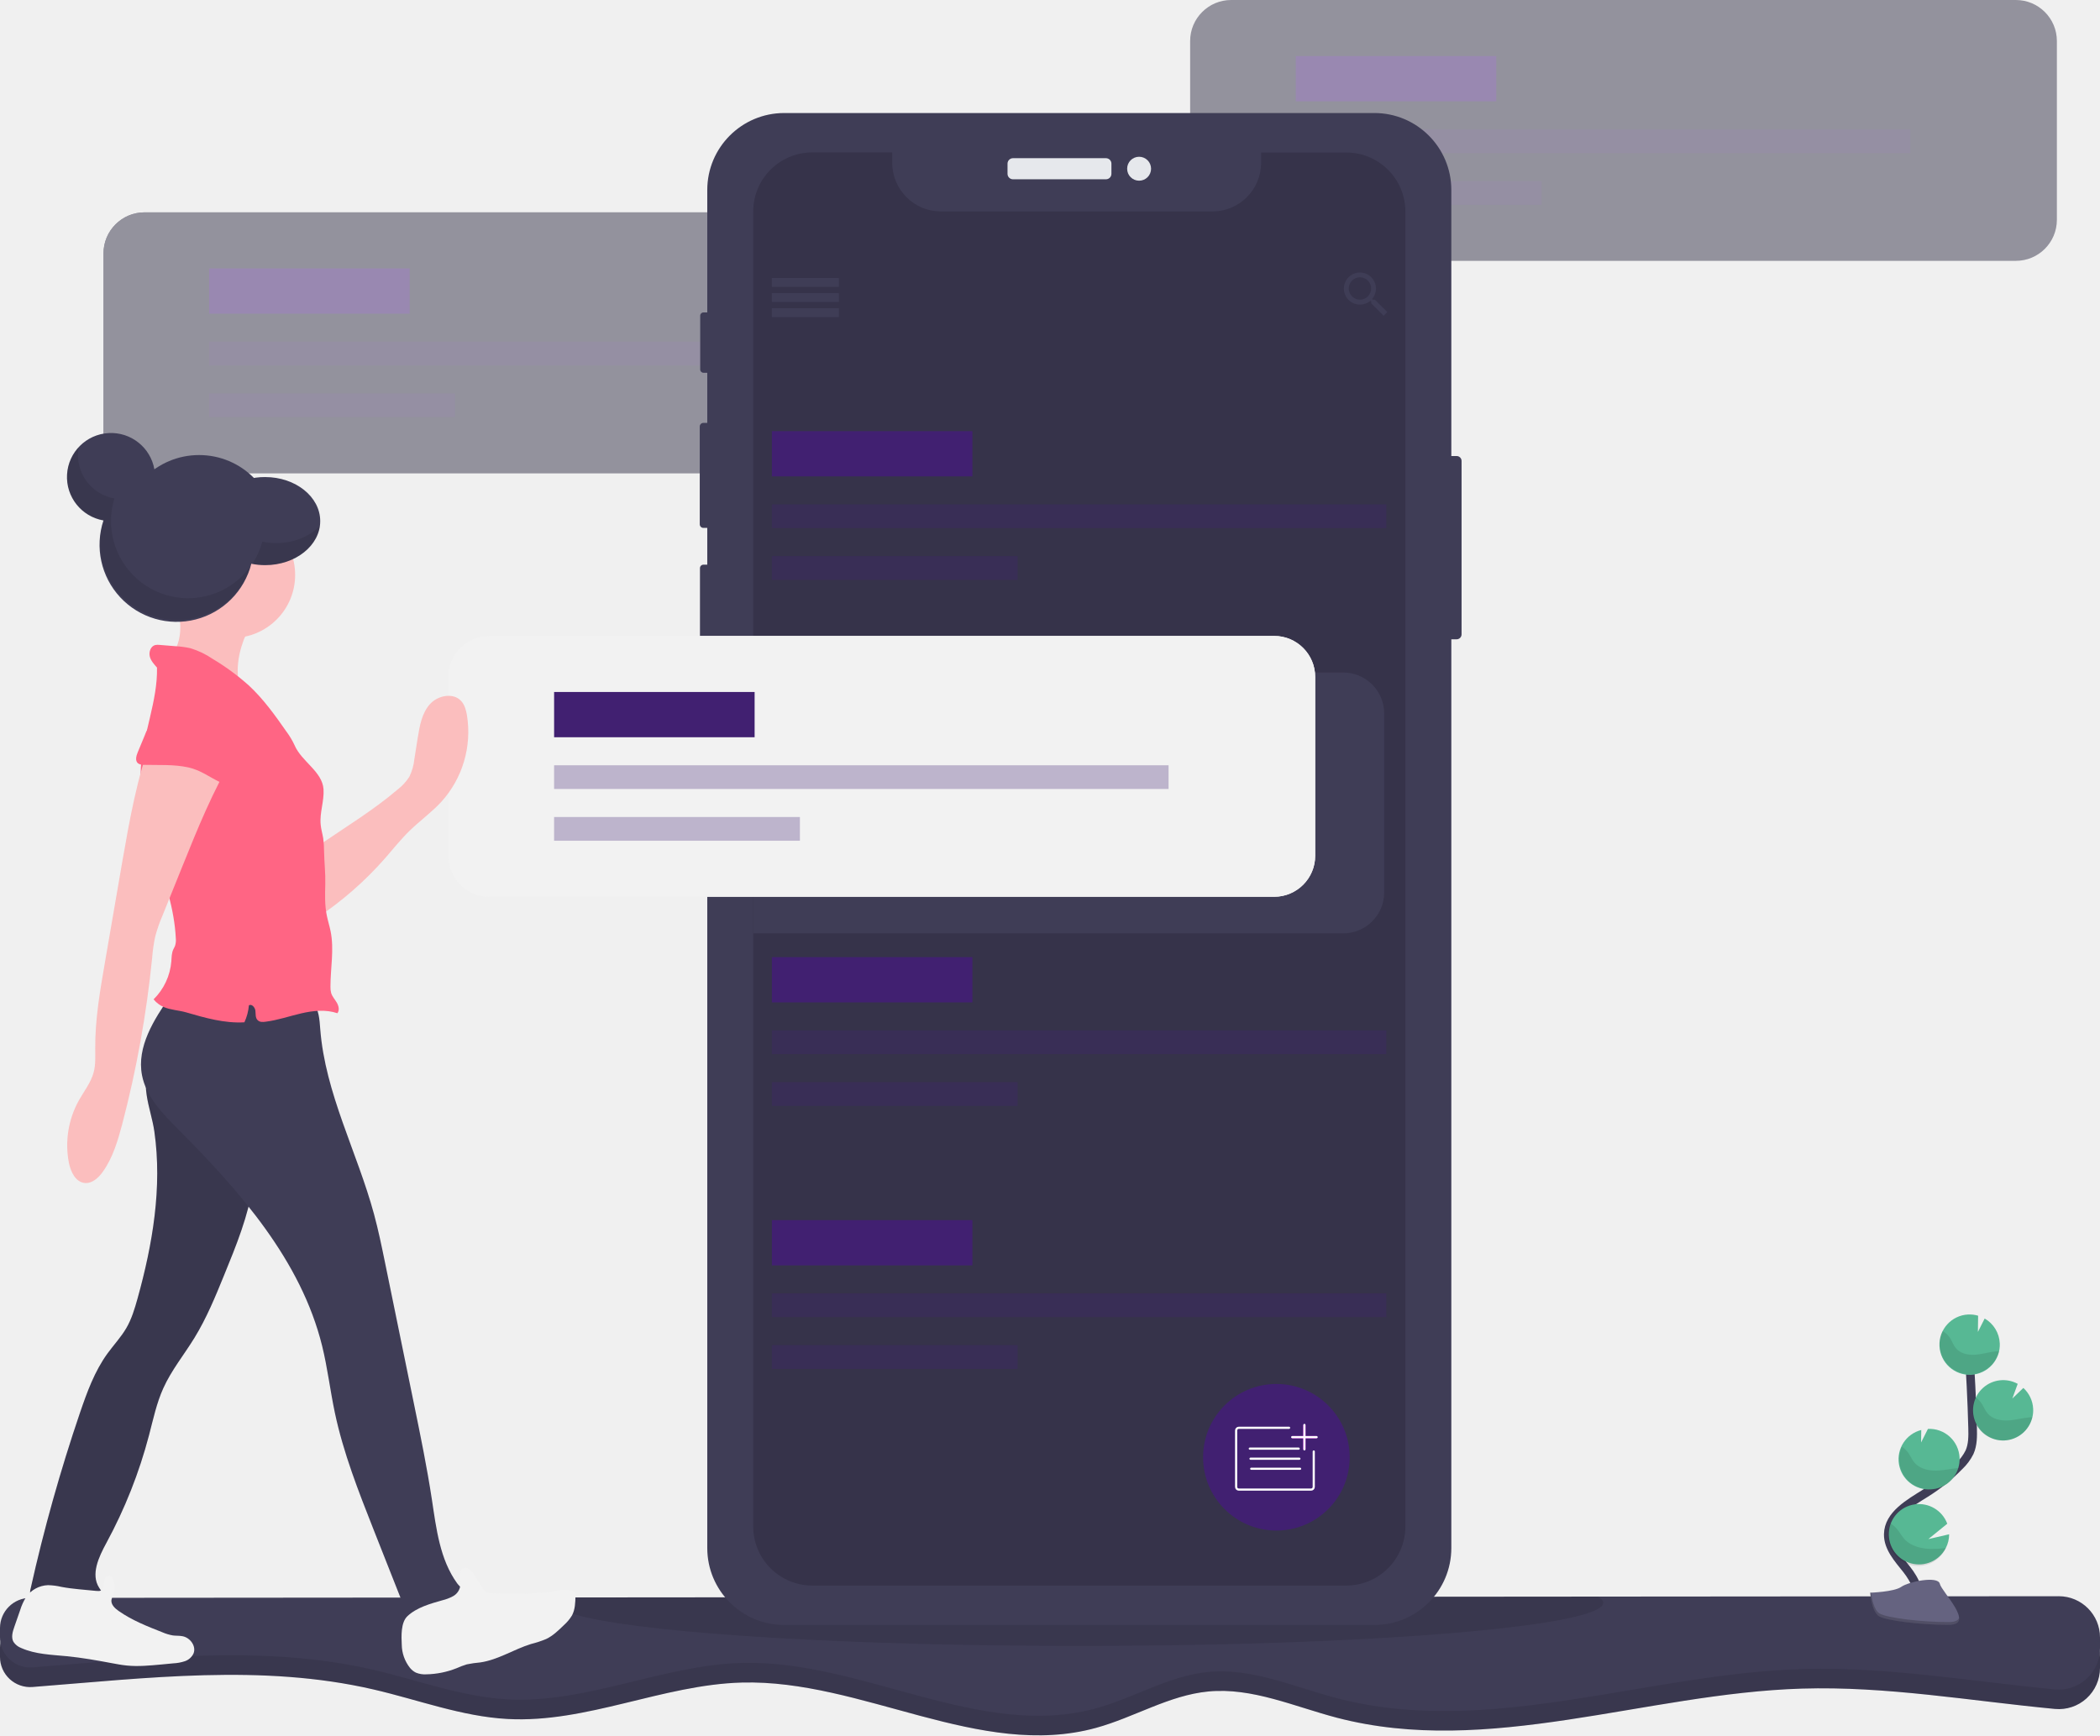
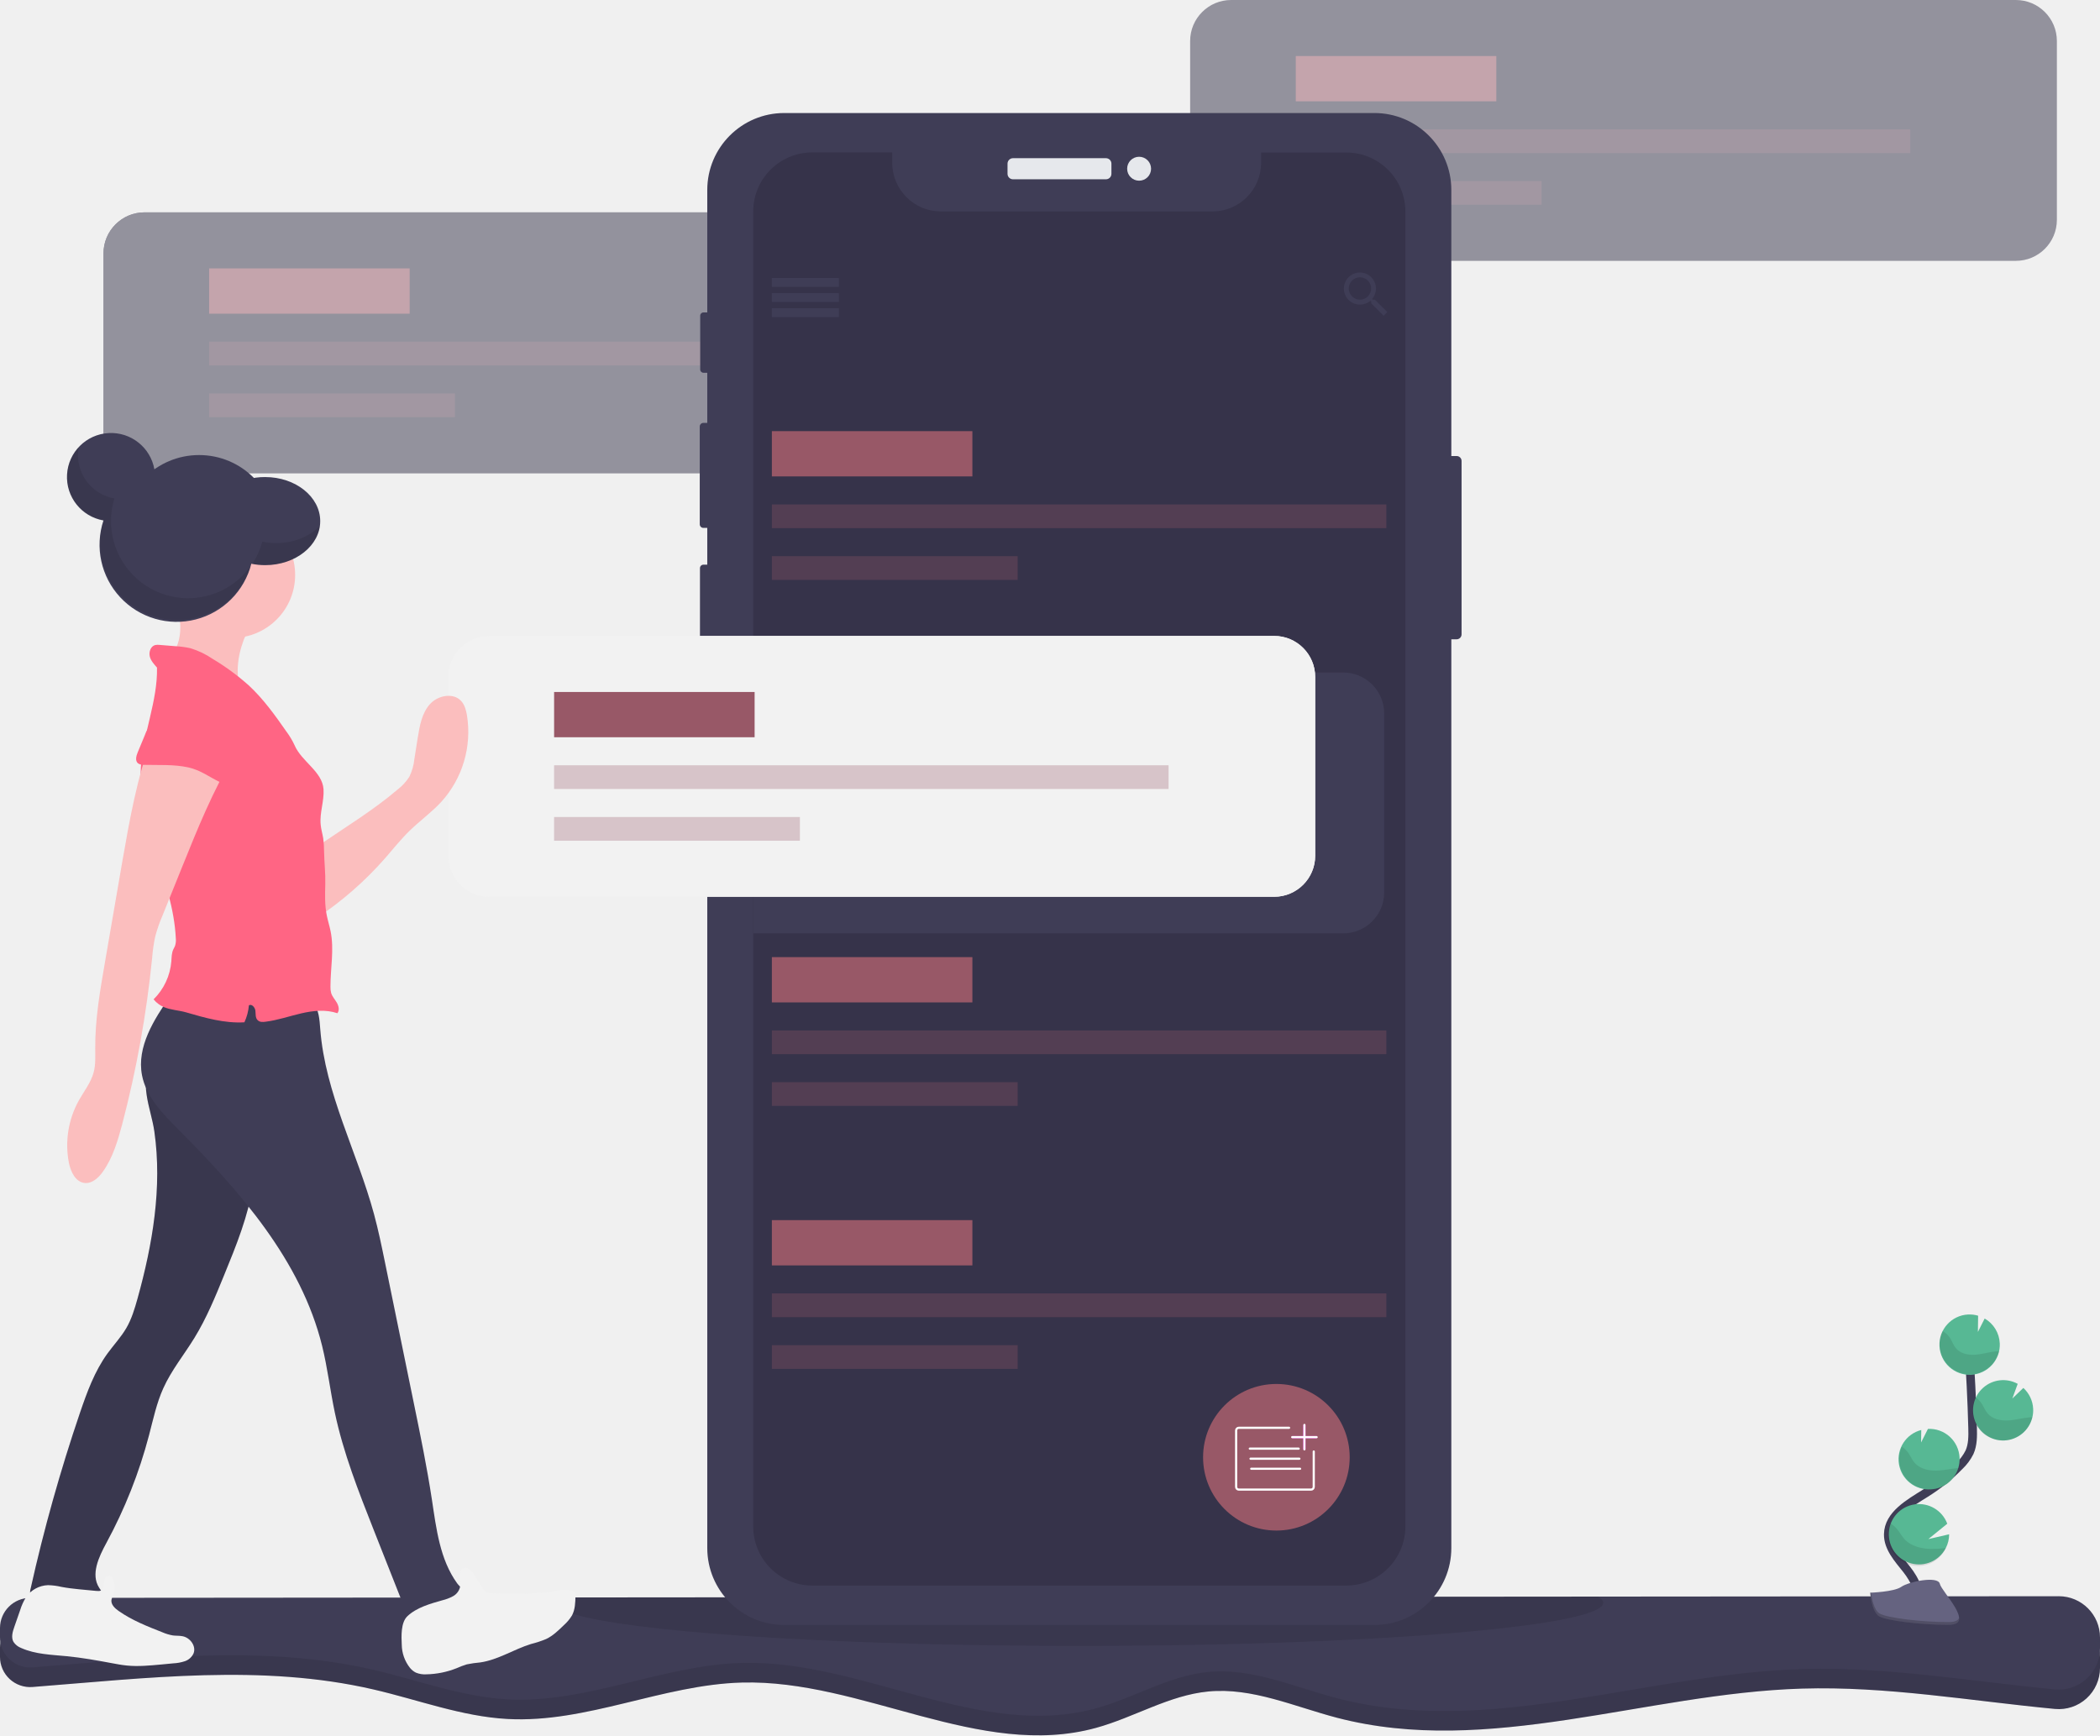
<svg xmlns="http://www.w3.org/2000/svg" id="ada6f7ae-8394-4767-8700-18704e9e9034" data-name="Layer 1" width="974" height="805.02" viewBox="0 0 974 805.02">
  <path d="M1087,816.24v5a19.11,19.11,0,0,1-20.91,19c-39.15-3.72-78.12-10.64-117.4-9.43-72.42,2.21-145.44,31.83-215.54,13.53-19.77-5.16-39.32-14.13-59.66-12.2-18.25,1.73-34.49,12.05-52.17,16.89C567.55,863.79,512.8,826.49,457.06,828c-36.74,1-71.92,18.89-108.62,16.9-21.27-1.14-41.53-8.92-62.28-13.71-51.66-11.94-104.86-5.27-158.09-1.13A14,14,0,0,1,113,816.13v-4.28a14,14,0,0,1,14-14l940.92-.76A19.11,19.11,0,0,1,1087,816.24Z" transform="translate(-113 -47.49)" fill="#3f3d56" />
  <path d="M1087,816.24v5a19.11,19.11,0,0,1-20.91,19c-39.15-3.72-78.12-10.64-117.4-9.43-72.42,2.21-145.44,31.83-215.54,13.53-19.77-5.16-39.32-14.13-59.66-12.2-18.25,1.73-34.49,12.05-52.17,16.89C567.55,863.79,512.8,826.49,457.06,828c-36.74,1-71.92,18.89-108.62,16.9-21.27-1.14-41.53-8.92-62.28-13.71-51.66-11.94-104.86-5.27-158.09-1.13A14,14,0,0,1,113,816.13v-4.28a14,14,0,0,1,14-14l940.92-.76A19.11,19.11,0,0,1,1087,816.24Z" transform="translate(-113 -47.49)" opacity="0.1" />
  <path d="M1087,807.1v5a20.39,20.39,0,0,1-.11,2.08,19.11,19.11,0,0,1-20.8,17c-39.15-3.73-78.12-10.65-117.4-9.44-72.42,2.22-145.44,31.84-215.54,13.53-19.77-5.16-39.32-14.13-59.66-12.2-18.25,1.73-34.49,12.05-52.17,16.9-53.77,14.72-108.52-22.58-164.26-21.08-36.74,1-71.92,18.89-108.62,16.91-21.27-1.15-41.53-8.92-62.28-13.72-51.65-11.93-104.86-5.26-158.09-1.12a14,14,0,0,1-14.86-11.5A13.7,13.7,0,0,1,113,807v-4.28a14,14,0,0,1,14-14l235.83-.19,481.81-.4,223.28-.18A19.11,19.11,0,0,1,1087,807.1Z" transform="translate(-113 -47.49)" fill="#3f3d56" />
  <path d="M856.59,791c0,2.21-4.36,4.33-12.4,6.32C812,805.27,721,811,613.59,811c-105.67,0-195.58-5.55-229-13.31-9-2.09-14-4.34-14-6.69,0-.82.6-1.63,1.78-2.43l481.81-.4C855.77,789.1,856.59,790,856.59,791Z" transform="translate(-113 -47.49)" opacity="0.1" />
  <g opacity="0.5">
    <rect x="552" width="402" height="121" rx="19.03" fill="#36334a" />
-     <rect x="601" y="26" width="93" height="21" fill="#412071" />
-     <rect x="601" y="60" width="285" height="11" fill="#412071" opacity="0.3" />
-     <rect x="601" y="84" width="114" height="11" fill="#412071" opacity="0.3" />
+     <rect x="601" y="26" width="93" height="21" fill="#985867" />
+     <rect x="601" y="60" width="285" height="11" fill="#985867" opacity="0.3" />
+     <rect x="601" y="84" width="114" height="11" fill="#985867" opacity="0.3" />
  </g>
  <g opacity="0.5">
    <rect x="48" y="98.51" width="402" height="121" rx="19.03" fill="#36334a" />
    <rect x="97" y="124.51" width="93" height="21" fill="#36334a" />
    <rect x="97" y="158.51" width="285" height="11" fill="#36334a" />
    <rect x="97" y="182.51" width="114" height="11" fill="#36334a" />
    <rect x="48" y="98.51" width="402" height="121" rx="19.03" fill="#36334a" />
-     <rect x="97" y="124.51" width="93" height="21" fill="#412071" />
-     <rect x="97" y="158.51" width="285" height="11" fill="#412071" opacity="0.3" />
-     <rect x="97" y="182.51" width="114" height="11" fill="#412071" opacity="0.3" />
+     <rect x="97" y="124.51" width="93" height="21" fill="#985867" />
+     <rect x="97" y="158.51" width="285" height="11" fill="#985867" opacity="0.3" />
+     <rect x="97" y="182.51" width="114" height="11" fill="#985867" opacity="0.3" />
  </g>
  <rect x="667.58" y="211.54" width="10.31" height="85.02" rx="2.29" fill="#3f3d56" />
  <rect x="324.76" y="144.93" width="5.79" height="27.99" rx="1.5" fill="#3f3d56" />
  <rect x="324.55" y="196.17" width="6.52" height="48.72" rx="1.69" fill="#3f3d56" />
  <rect x="324.65" y="261.94" width="6.21" height="49.14" rx="1.61" fill="#3f3d56" />
  <rect x="328.04" y="52.43" width="345.1" height="701.37" rx="35.69" fill="#3f3d56" />
  <rect x="467.3" y="73.38" width="48.19" height="9.79" rx="2.54" fill="#e6e8ec" />
  <circle cx="528.33" cy="78.27" r="5.55" fill="#e6e8ec" />
  <path d="M764.83,145.6v610A27.41,27.41,0,0,1,737.42,783H489.76a27.41,27.41,0,0,1-27.41-27.4v-610a27.41,27.41,0,0,1,27.41-27.41h37.06V123a22.58,22.58,0,0,0,22.57,22.57h126A22.57,22.57,0,0,0,697.91,123v-4.76h39.51A27.41,27.41,0,0,1,764.83,145.6Z" transform="translate(-113 -47.49)" fill="#36334a" />
  <rect x="358" y="129" width="31" height="4" fill="#3f3d56" />
  <rect x="358" y="136" width="31" height="4" fill="#3f3d56" />
  <rect x="358" y="143" width="31" height="4" fill="#3f3d56" />
  <rect x="358" y="129" width="31" height="4" fill="#3f3d56" />
  <rect x="358" y="136" width="31" height="4" fill="#3f3d56" />
  <rect x="358" y="143" width="31" height="4" fill="#3f3d56" />
  <path d="M750.66,186.49h-.91l-.35-.29a7.61,7.61,0,0,0,1.78-4.89,7.44,7.44,0,1,0-7.4,7.48,7.73,7.73,0,0,0,4.88-1.78l.34.29v.92l5.74,5.75,1.72-1.72Zm-6.88,0a5.18,5.18,0,1,1,5.16-5.18A5.15,5.15,0,0,1,743.78,186.49Z" transform="translate(-113 -47.49)" fill="#3f3d56" />
-   <rect x="358" y="200" width="93" height="21" fill="#412071" />
-   <rect x="358" y="234" width="285" height="11" fill="#412071" opacity="0.3" />
-   <rect x="358" y="258" width="114" height="11" fill="#412071" opacity="0.3" />
-   <rect x="358" y="444" width="93" height="21" fill="#412071" />
-   <rect x="358" y="478" width="285" height="11" fill="#412071" opacity="0.3" />
-   <rect x="358" y="502" width="114" height="11" fill="#412071" opacity="0.3" />
-   <rect x="358" y="566" width="93" height="21" fill="#412071" />
-   <rect x="358" y="600" width="285" height="11" fill="#412071" opacity="0.3" />
-   <rect x="358" y="624" width="114" height="11" fill="#412071" opacity="0.3" />
-   <circle cx="592" cy="676" r="34" fill="#412071" />
+   <rect x="358" y="200" width="93" height="21" fill="#985867" />
+   <rect x="358" y="234" width="285" height="11" fill="#985867" opacity="0.3" />
+   <rect x="358" y="258" width="114" height="11" fill="#985867" opacity="0.3" />
+   <rect x="358" y="444" width="93" height="21" fill="#985867" />
+   <rect x="358" y="478" width="285" height="11" fill="#985867" opacity="0.3" />
+   <rect x="358" y="502" width="114" height="11" fill="#985867" opacity="0.3" />
+   <rect x="358" y="566" width="93" height="21" fill="#985867" />
+   <rect x="358" y="600" width="285" height="11" fill="#985867" opacity="0.3" />
+   <rect x="358" y="624" width="114" height="11" fill="#985867" opacity="0.3" />
+   <circle cx="592" cy="676" r="34" fill="#985867" />
  <path d="M722.33,720.81v16.43a1.25,1.25,0,0,1-1.25,1.25h-33.5a1.25,1.25,0,0,1-1.25-1.25V711.07a1.25,1.25,0,0,1,1.25-1.25h23.31" transform="translate(-113 -47.49)" fill="none" stroke="#fff" stroke-linecap="round" stroke-miterlimit="10" />
  <line x1="579.67" y1="672" x2="602.33" y2="672" fill="none" stroke="#fff" stroke-linecap="round" stroke-miterlimit="10" />
  <line x1="580" y1="676.67" x2="602.67" y2="676.67" fill="none" stroke="#fff" stroke-linecap="round" stroke-miterlimit="10" />
  <line x1="580.33" y1="681.33" x2="603" y2="681.33" fill="none" stroke="#fff" stroke-linecap="round" stroke-miterlimit="10" />
  <line x1="605" y1="661" x2="605" y2="672.33" fill="none" stroke="#f0f" stroke-miterlimit="10" />
  <line x1="610.67" y1="666.67" x2="599.33" y2="666.67" fill="none" stroke="#f0f" stroke-miterlimit="10" />
  <line x1="605" y1="661" x2="605" y2="672.33" fill="none" stroke="#fff" stroke-linecap="round" stroke-miterlimit="10" />
  <line x1="610.67" y1="666.67" x2="599.33" y2="666.67" fill="none" stroke="#fff" stroke-linecap="round" stroke-miterlimit="10" />
  <path d="M1001.6,792.66c3-5.51-.4-12.27-4.29-17.18s-8.61-10-8.51-16.29c.15-9,9.7-14.31,17.33-19.09a84,84,0,0,0,15.56-12.51,22.8,22.8,0,0,0,4.78-6.4c1.58-3.52,1.54-7.52,1.44-11.37q-.51-19.26-1.91-38.49" transform="translate(-113 -47.49)" fill="none" stroke="#3f3d56" stroke-miterlimit="10" stroke-width="4" />
  <path d="M1040.51,670.63a14,14,0,0,0-7-11.5l-3.14,6.22.1-7.53a14.22,14.22,0,0,0-4.63-.56,14,14,0,1,0,14.68,13.37Z" transform="translate(-113 -47.49)" fill="#57b894" />
  <path d="M1015.48,765.62a14,14,0,1,1,.68-11.3l-8.77,7.13,9.65-2.23A14,14,0,0,1,1015.48,765.62Z" transform="translate(-113 -47.49)" fill="#57b894" />
  <path d="M1008.55,738.37a14,14,0,0,1-4.45-27.53l-.08,5.78,3.18-6.29h0a14,14,0,0,1,14.67,13.36,13.84,13.84,0,0,1-.6,4.79A14,14,0,0,1,1008.55,738.37Z" transform="translate(-113 -47.49)" fill="#57b894" />
  <path d="M1042.62,715.7a14,14,0,1,1,6.21-26.27l-2.48,6.8,5.1-4.9A14,14,0,0,1,1056,701a13.79,13.79,0,0,1-.35,3.87A14,14,0,0,1,1042.62,715.7Z" transform="translate(-113 -47.49)" fill="#57b894" />
  <path d="M1038.62,674.37c-3.24.35-6.39,1.36-9.64,1.56s-6.82-.57-8.88-3.1c-1.1-1.36-1.66-3.08-2.59-4.57a10,10,0,0,0-3.54-3.33,14,14,0,1,0,26.24,9.32Q1039.42,674.28,1038.62,674.37Z" transform="translate(-113 -47.49)" opacity="0.1" />
  <path d="M1042.62,715.7a14,14,0,0,1-13.35-20,10.37,10.37,0,0,1,2.82,2.82c1,1.51,1.61,3.26,2.78,4.64,2.19,2.57,5.92,3.41,9.31,3.26s6.66-1.12,10-1.43c.47,0,.94-.07,1.42-.08A14,14,0,0,1,1042.62,715.7Z" transform="translate(-113 -47.49)" opacity="0.1" />
  <path d="M1008.55,738.37a14,14,0,0,1-13.46-19.76,11.48,11.48,0,0,1,3,2.85c1.09,1.54,1.77,3.32,3.05,4.74,2.37,2.63,6.35,3.56,9.93,3.48s6.83-.93,10.28-1.2A14,14,0,0,1,1008.55,738.37Z" transform="translate(-113 -47.49)" opacity="0.1" />
  <path d="M1015.48,765.62a14,14,0,0,1-25.59-11.45,13.84,13.84,0,0,1,3.08,2.75c1.34,1.62,2.22,3.47,3.76,5,2.87,2.82,7.5,4,11.63,4.09A60,60,0,0,0,1015.48,765.62Z" transform="translate(-113 -47.49)" opacity="0.1" />
  <path d="M980.43,786.31s11.08-.34,14.42-2.72,17-5.21,17.86-1.4,16.65,19,4.15,19.06-29.06-1.94-32.4-4S980.43,786.31,980.43,786.31Z" transform="translate(-113 -47.49)" fill="#656380" />
  <path d="M1017.08,799.93c-12.51.1-29.06-1.95-32.39-4-2.54-1.55-3.55-7.09-3.89-9.65h-.37s.7,8.94,4,11,19.89,4.07,32.4,4c3.61,0,4.85-1.31,4.78-3.21C1021.14,799.19,1019.77,799.9,1017.08,799.93Z" transform="translate(-113 -47.49)" opacity="0.2" />
  <path d="M755,378.52v82.94a19,19,0,0,1-19,19H462.35v-121H736A19,19,0,0,1,755,378.52Z" transform="translate(-113 -47.49)" fill="#3f3d56" />
  <rect x="208" y="295" width="402" height="121" rx="19.03" fill="#f2f2f2" />
  <rect x="208" y="295" width="402" height="121" rx="19.03" fill="#f2f2f2" />
-   <rect x="257" y="321" width="93" height="21" fill="#412071" />
-   <rect x="257" y="355" width="285" height="11" fill="#412071" opacity="0.3" />
-   <rect x="257" y="379" width="114" height="11" fill="#412071" opacity="0.3" />
+   <rect x="257" y="321" width="93" height="21" fill="#985867" />
+   <rect x="257" y="355" width="285" height="11" fill="#985867" opacity="0.3" />
+   <rect x="257" y="379" width="114" height="11" fill="#985867" opacity="0.3" />
  <circle cx="92.34" cy="246.84" r="35.75" fill="#3f3d56" />
  <path d="M184.6,572.43c3.69,25.89-.81,52.29-7.82,77.48-1.31,4.69-2.72,9.42-5.17,13.63s-5.86,7.83-8.74,11.79c-6,8.26-9.52,18-12.81,27.64a779.65,779.65,0,0,0-22.82,81.32,5.57,5.57,0,0,0,0,3.47c.87,2,3.51,2.26,5.68,2.25l28.06-.15c1-1.92-.85-4-2-5.84-4-6.22-.16-14.3,3.37-20.81a223.74,223.74,0,0,0,19.78-50c1.92-7.33,3.48-14.82,6.6-21.73,3.77-8.38,9.68-15.59,14.48-23.43,5.58-9.11,9.65-19,13.69-28.93,5.64-13.78,11.33-27.73,13.55-42.45,2.09-13.82,1.06-27.9-.3-41.81a2.64,2.64,0,0,0-3.06-3l-37.65-1.94c-7.76-.4-9.6-2.1-8.42,5.52C181.84,561.13,183.78,566.67,184.6,572.43Z" transform="translate(-113 -47.49)" fill="#3f3d56" />
  <path d="M184.6,572.43c3.69,25.89-.81,52.29-7.82,77.48-1.31,4.69-2.72,9.42-5.17,13.63s-5.86,7.83-8.74,11.79c-6,8.26-9.52,18-12.81,27.64a779.65,779.65,0,0,0-22.82,81.32,5.57,5.57,0,0,0,0,3.47c.87,2,3.51,2.26,5.68,2.25l28.06-.15c1-1.92-.85-4-2-5.84-4-6.22-.16-14.3,3.37-20.81a223.74,223.74,0,0,0,19.78-50c1.92-7.33,3.48-14.82,6.6-21.73,3.77-8.38,9.68-15.59,14.48-23.43,5.58-9.11,9.65-19,13.69-28.93,5.64-13.78,11.33-27.73,13.55-42.45,2.09-13.82,1.06-27.9-.3-41.81a2.64,2.64,0,0,0-3.06-3l-37.65-1.94c-7.76-.4-9.6-2.1-8.42,5.52C181.84,561.13,183.78,566.67,184.6,572.43Z" transform="translate(-113 -47.49)" opacity="0.1" />
  <path d="M192,509.48c-7.65,11-15.67,23.66-13.13,36.83,1.93,10,9.55,17.75,16.74,25,28.74,28.86,57,60.92,66.78,100.47,2.52,10.22,3.74,20.71,5.91,31,3.94,18.7,11,36.58,18,54.35l18.72,47.38a28.36,28.36,0,0,0,27.1-18c-2.46-.19-5.67-2.57-7.11-4.57-8-11.07-9.64-25.31-11.69-38.81-2.27-14.92-5.3-29.72-8.34-44.51L291.58,633.2c-1.55-7.55-3.1-15.11-5.12-22.54-7.82-28.83-22.64-56-24.93-85.81-.34-4.38-.55-9.19-3.52-12.44-3.12-3.43-8.24-4-12.87-4.27C226.41,506.9,210.25,505.07,192,509.48Z" transform="translate(-113 -47.49)" fill="#3f3d56" />
  <path d="M141.47,783.62a29.86,29.86,0,0,0-6.22-.8,12.92,12.92,0,0,0-10.16,5.55,25.25,25.25,0,0,0-2.73,6l-2.71,7.78c-.8,2.28-1.58,4.91-.39,7A7.42,7.42,0,0,0,122.9,812c6.56,2.92,13.95,3.08,21.1,3.78,6.94.68,13.82,1.9,20.67,3.19,2.36.44,4.71.89,7.1,1.13,5.34.54,10.72,0,16.06-.48l5.51-.53a19.84,19.84,0,0,0,5.42-1,6.83,6.83,0,0,0,4-3.59c1.36-3.37-1.56-7.36-5.13-8-1.45-.29-2.95-.16-4.42-.35a20.88,20.88,0,0,1-4.84-1.45c-7.05-2.77-14.17-5.57-20.37-9.93-1.72-1.21-3.52-2.9-3.33-5a10.19,10.19,0,0,1,.89-2.59,9.46,9.46,0,0,0,.08-6.69c-.34-.92-1-1.89-1.93-2-2.64-.32-2.32,3.53-2.71,5-.53,2-1.49,2.18-3.37,2C152.23,784.91,146.83,784.64,141.47,783.62Z" transform="translate(-113 -47.49)" fill="#f2f2f2" />
  <path d="M299.34,810.45a17.65,17.65,0,0,0,3.82,10.75,8.36,8.36,0,0,0,2.72,2.19,10.92,10.92,0,0,0,4.95.79,40.05,40.05,0,0,0,13.89-2.81,39.7,39.7,0,0,1,4.8-1.81,53.88,53.88,0,0,1,6.24-.9c8.27-1.19,15.53-6.07,23.52-8.54a49.45,49.45,0,0,0,7-2.3c3.16-1.49,5.72-4,8.23-6.43a19.89,19.89,0,0,0,3.78-4.52c1.47-2.74,1.56-6,1.62-9.1a2.59,2.59,0,0,0-.24-1.41,2.1,2.1,0,0,0-.9-.71c-2.43-1.2-5.31-.6-8-.13-9.72,1.73-19.67,1.41-29.54,1.09a4.29,4.29,0,0,1-4.54-2.59l-3.75-6c-1.07-1.72-2.77-3.69-4.71-3.1-1.55.47-2.18,2.37-2.12,4s.56,3.25.25,4.84a6.61,6.61,0,0,1-3.2,4.16,20.44,20.44,0,0,1-5,1.92c-5.52,1.56-11.94,3.33-16.21,7.39C298.86,800.15,299.15,806.6,299.34,810.45Z" transform="translate(-113 -47.49)" fill="#f2f2f2" />
  <path d="M297.4,413.75a23.17,23.17,0,0,0,5.46-5.94,24.21,24.21,0,0,0,2.33-8.21l1.57-9.92c.87-5.47,1.89-11.26,5.54-15.43s10.92-5.66,14.63-1.54c1.62,1.79,2.26,4.25,2.66,6.64a48.34,48.34,0,0,1-11.82,40c-4.49,4.92-10,8.83-14.75,13.48-4.14,4-7.73,8.59-11.55,12.94A159.42,159.42,0,0,1,260,473.27c.14-7.44,1.09-15.42,0-22.81-.81-5.34-3-8.22,2.17-11.71C274.17,430.59,286.28,423.21,297.4,413.75Z" transform="translate(-113 -47.49)" fill="#fbbebe" />
  <path d="M196.56,340.57c-.39,5.32-2.6,10.76-7,13.83q18.69,6.54,36.87,14.42c-2.34-2.25-3.05-5.7-3.16-8.94-.31-8.47,2.62-16.8,6.9-24.1a5.85,5.85,0,0,0,1.13-3.18c-.14-2.36-2.94-3.45-5.24-4a128.86,128.86,0,0,0-23.92-3.47c-3.45-.11-7.54-1.2-6.76,3.19C196.12,332.42,196.87,336.42,196.56,340.57Z" transform="translate(-113 -47.49)" fill="#fbbebe" />
  <circle cx="107.66" cy="266.7" r="29.23" fill="#fbbebe" />
  <path d="M249.6,393.14a35.36,35.36,0,0,0-3.71-6.22c-5.3-7.61-10.74-15.21-17.54-21.51a109.19,109.19,0,0,0-16.65-12.23,37.79,37.79,0,0,0-10.42-5,40.77,40.77,0,0,0-6.69-.91l-7.59-.62a6.21,6.21,0,0,0-2,.06c-2.06.52-3,3.08-2.56,5.15s2,3.75,3.38,5.32c.34,15.49-6.55,30.77-7.48,46.24-1.63,27,14.88,52.21,16.2,79.28a8.55,8.55,0,0,1-.38,3.63c-.22.56-.55,1.07-.8,1.62-.78,1.7-.75,3.63-.89,5.5a27.94,27.94,0,0,1-8.23,17.62,12.23,12.23,0,0,0,4.64,3.54c3.19,1.39,7,1.51,10.39,2.48,8.84,2.58,17.9,5.18,27.09,4.63a23.9,23.9,0,0,0,2.09-7.87c1.3-.81,2.8.92,3,2.44s-.09,3.29,1,4.39,2.47.93,3.8.76c5.61-.71,11-2.6,16.5-3.87s11.38-1.88,16.73-.06c1.08-1.37.62-3.4-.26-4.9s-2.13-2.82-2.63-4.49a10.08,10.08,0,0,1-.32-2.95c0-8.55,1.76-17.19.09-25.58-.49-2.46-1.27-4.86-1.77-7.33-1-4.79-.85-9.73-.72-14.62s-.46-10.18-.56-15.14a48.29,48.29,0,0,0-.4-6.13c-.34-2.13-1-4.21-1.18-6.36-.54-5.46,1.66-10.88,1.33-16.36C262.51,405.33,252.84,400.81,249.6,393.14Z" transform="translate(-113 -47.49)" fill="#ff6584" />
  <path d="M183.63,389.22c-7.08,18.78-10.54,38.7-14,58.48l-8,46.46c-2.27,13.13-4.55,26.34-4.46,39.66,0,3.74.24,7.55-.74,11.16-1.28,4.74-4.46,8.69-6.87,13a42.78,42.78,0,0,0-4.6,28.93c.82,4.15,3.06,8.86,7.27,9.34,3.46.38,6.45-2.37,8.47-5.21,4.64-6.51,6.94-14.37,9-22.11a500.11,500.11,0,0,0,13.87-77.09,75.06,75.06,0,0,1,1.39-9.8,69.54,69.54,0,0,1,3.38-9.76q4.59-11.38,9.19-22.76c7.07-17.53,14.18-35.14,23.89-51.36-9.6-2.76-19.59-6-29.19-8.73C189.46,388.61,186.49,389.1,183.63,389.22Z" transform="translate(-113 -47.49)" fill="#fbbebe" />
  <path d="M200.27,403.46c-6.72-1.45-13.67-1-20.53-1.17a4.43,4.43,0,0,1-2.76-.72c-1.39-1.19-.8-3.42-.1-5.11l3.32-8a11.64,11.64,0,0,1,2.66-4.42c1.69-1.5,4.07-1.87,6.31-2.14,7.29-.84,14.79-1.12,21.86.85s13.72,6.45,16.88,13.08c1.32,2.76,1.93,6.24.18,8.75-2.6,3.73-8.43,7.9-12.78,5.86C210.1,408,206.11,404.73,200.27,403.46Z" transform="translate(-113 -47.49)" fill="#ff6584" />
  <path d="M236,268.79a29.52,29.52,0,0,0-16.28,4.69,35.75,35.75,0,0,0-35.1-8.22A20.43,20.43,0,1,0,161,288.91,35.75,35.75,0,1,0,229.57,309a32,32,0,0,0,6.41.65c14.1,0,25.54-9.15,25.54-20.43S250.08,268.79,236,268.79Z" transform="translate(-113 -47.49)" fill="#3f3d56" />
  <path d="M241.09,299.43a31.1,31.1,0,0,1-6.41-.65A35.57,35.57,0,0,1,230,309.07a32.11,32.11,0,0,0,6,.58c13.18,0,24-8,25.39-18.24C256.7,296.29,249.35,299.43,241.09,299.43Z" transform="translate(-113 -47.49)" opacity="0.1" />
  <path d="M200.23,325a35.8,35.8,0,0,1-34.18-46.28,20.43,20.43,0,0,1-16.89-20.12,20.09,20.09,0,0,1,.33-3.66,20.43,20.43,0,0,0,11.46,34,35.75,35.75,0,0,0,68.29,21.18A35.68,35.68,0,0,1,200.23,325Z" transform="translate(-113 -47.49)" opacity="0.1" />
</svg>
